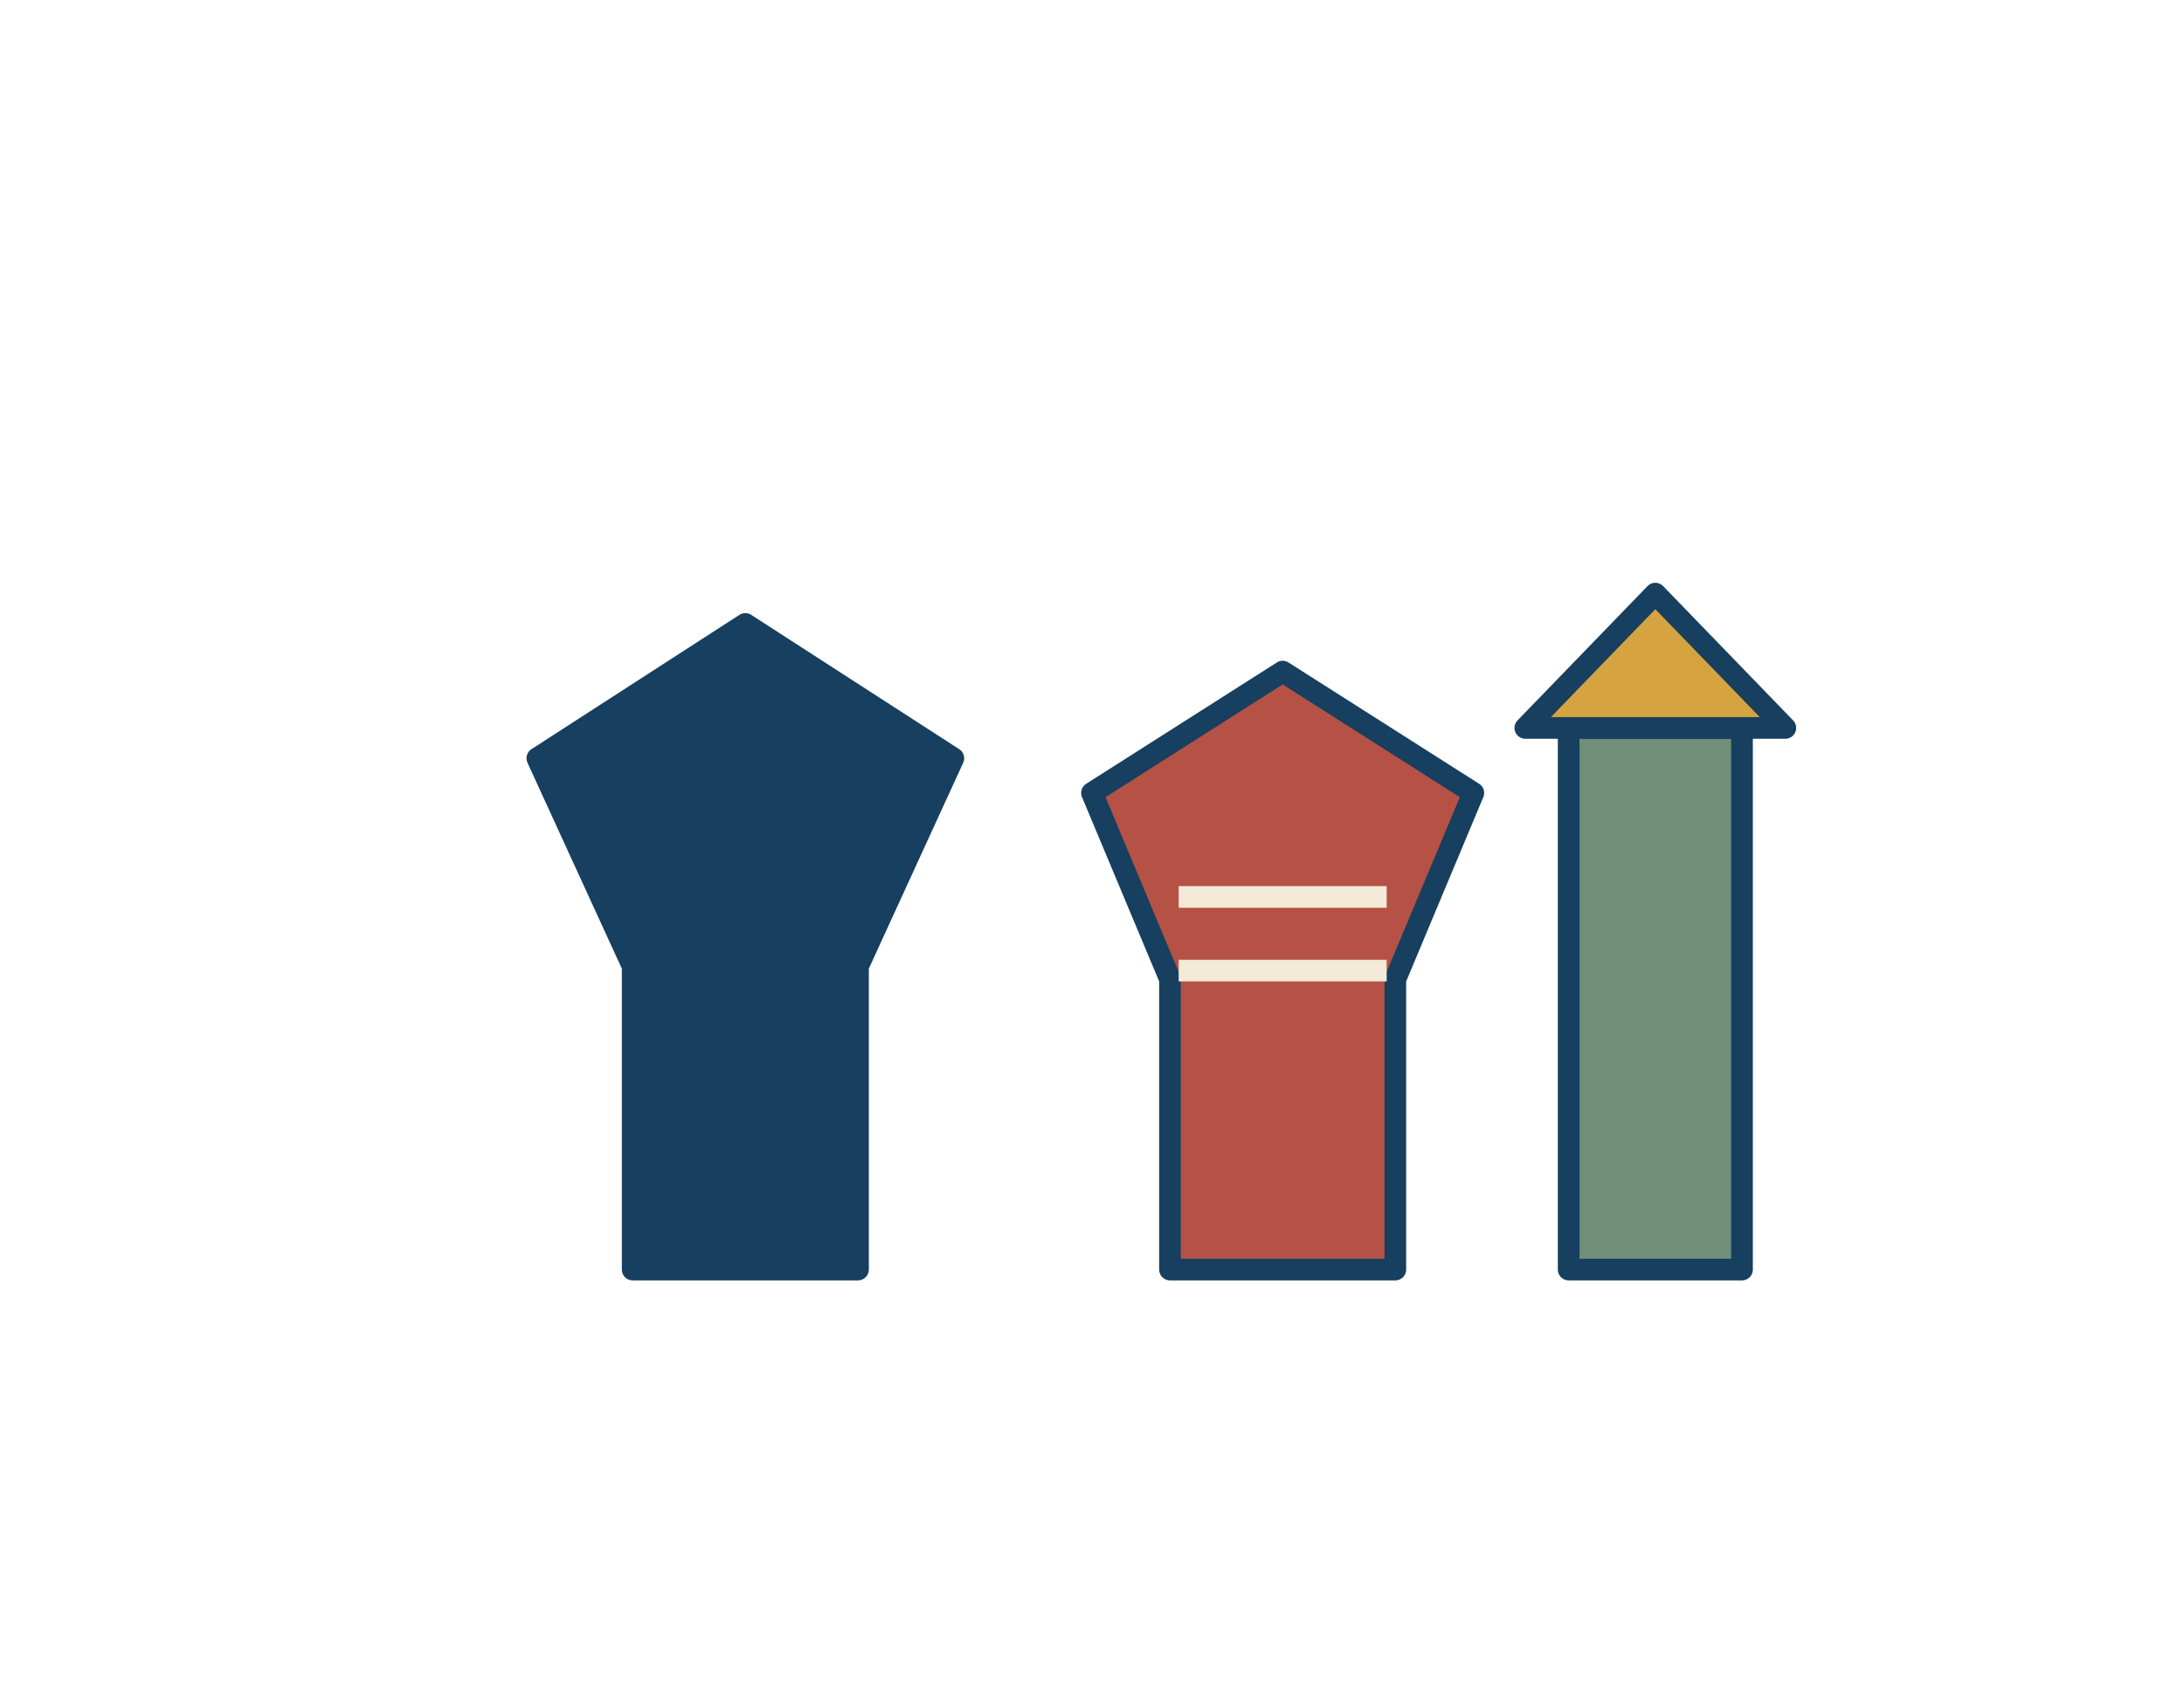
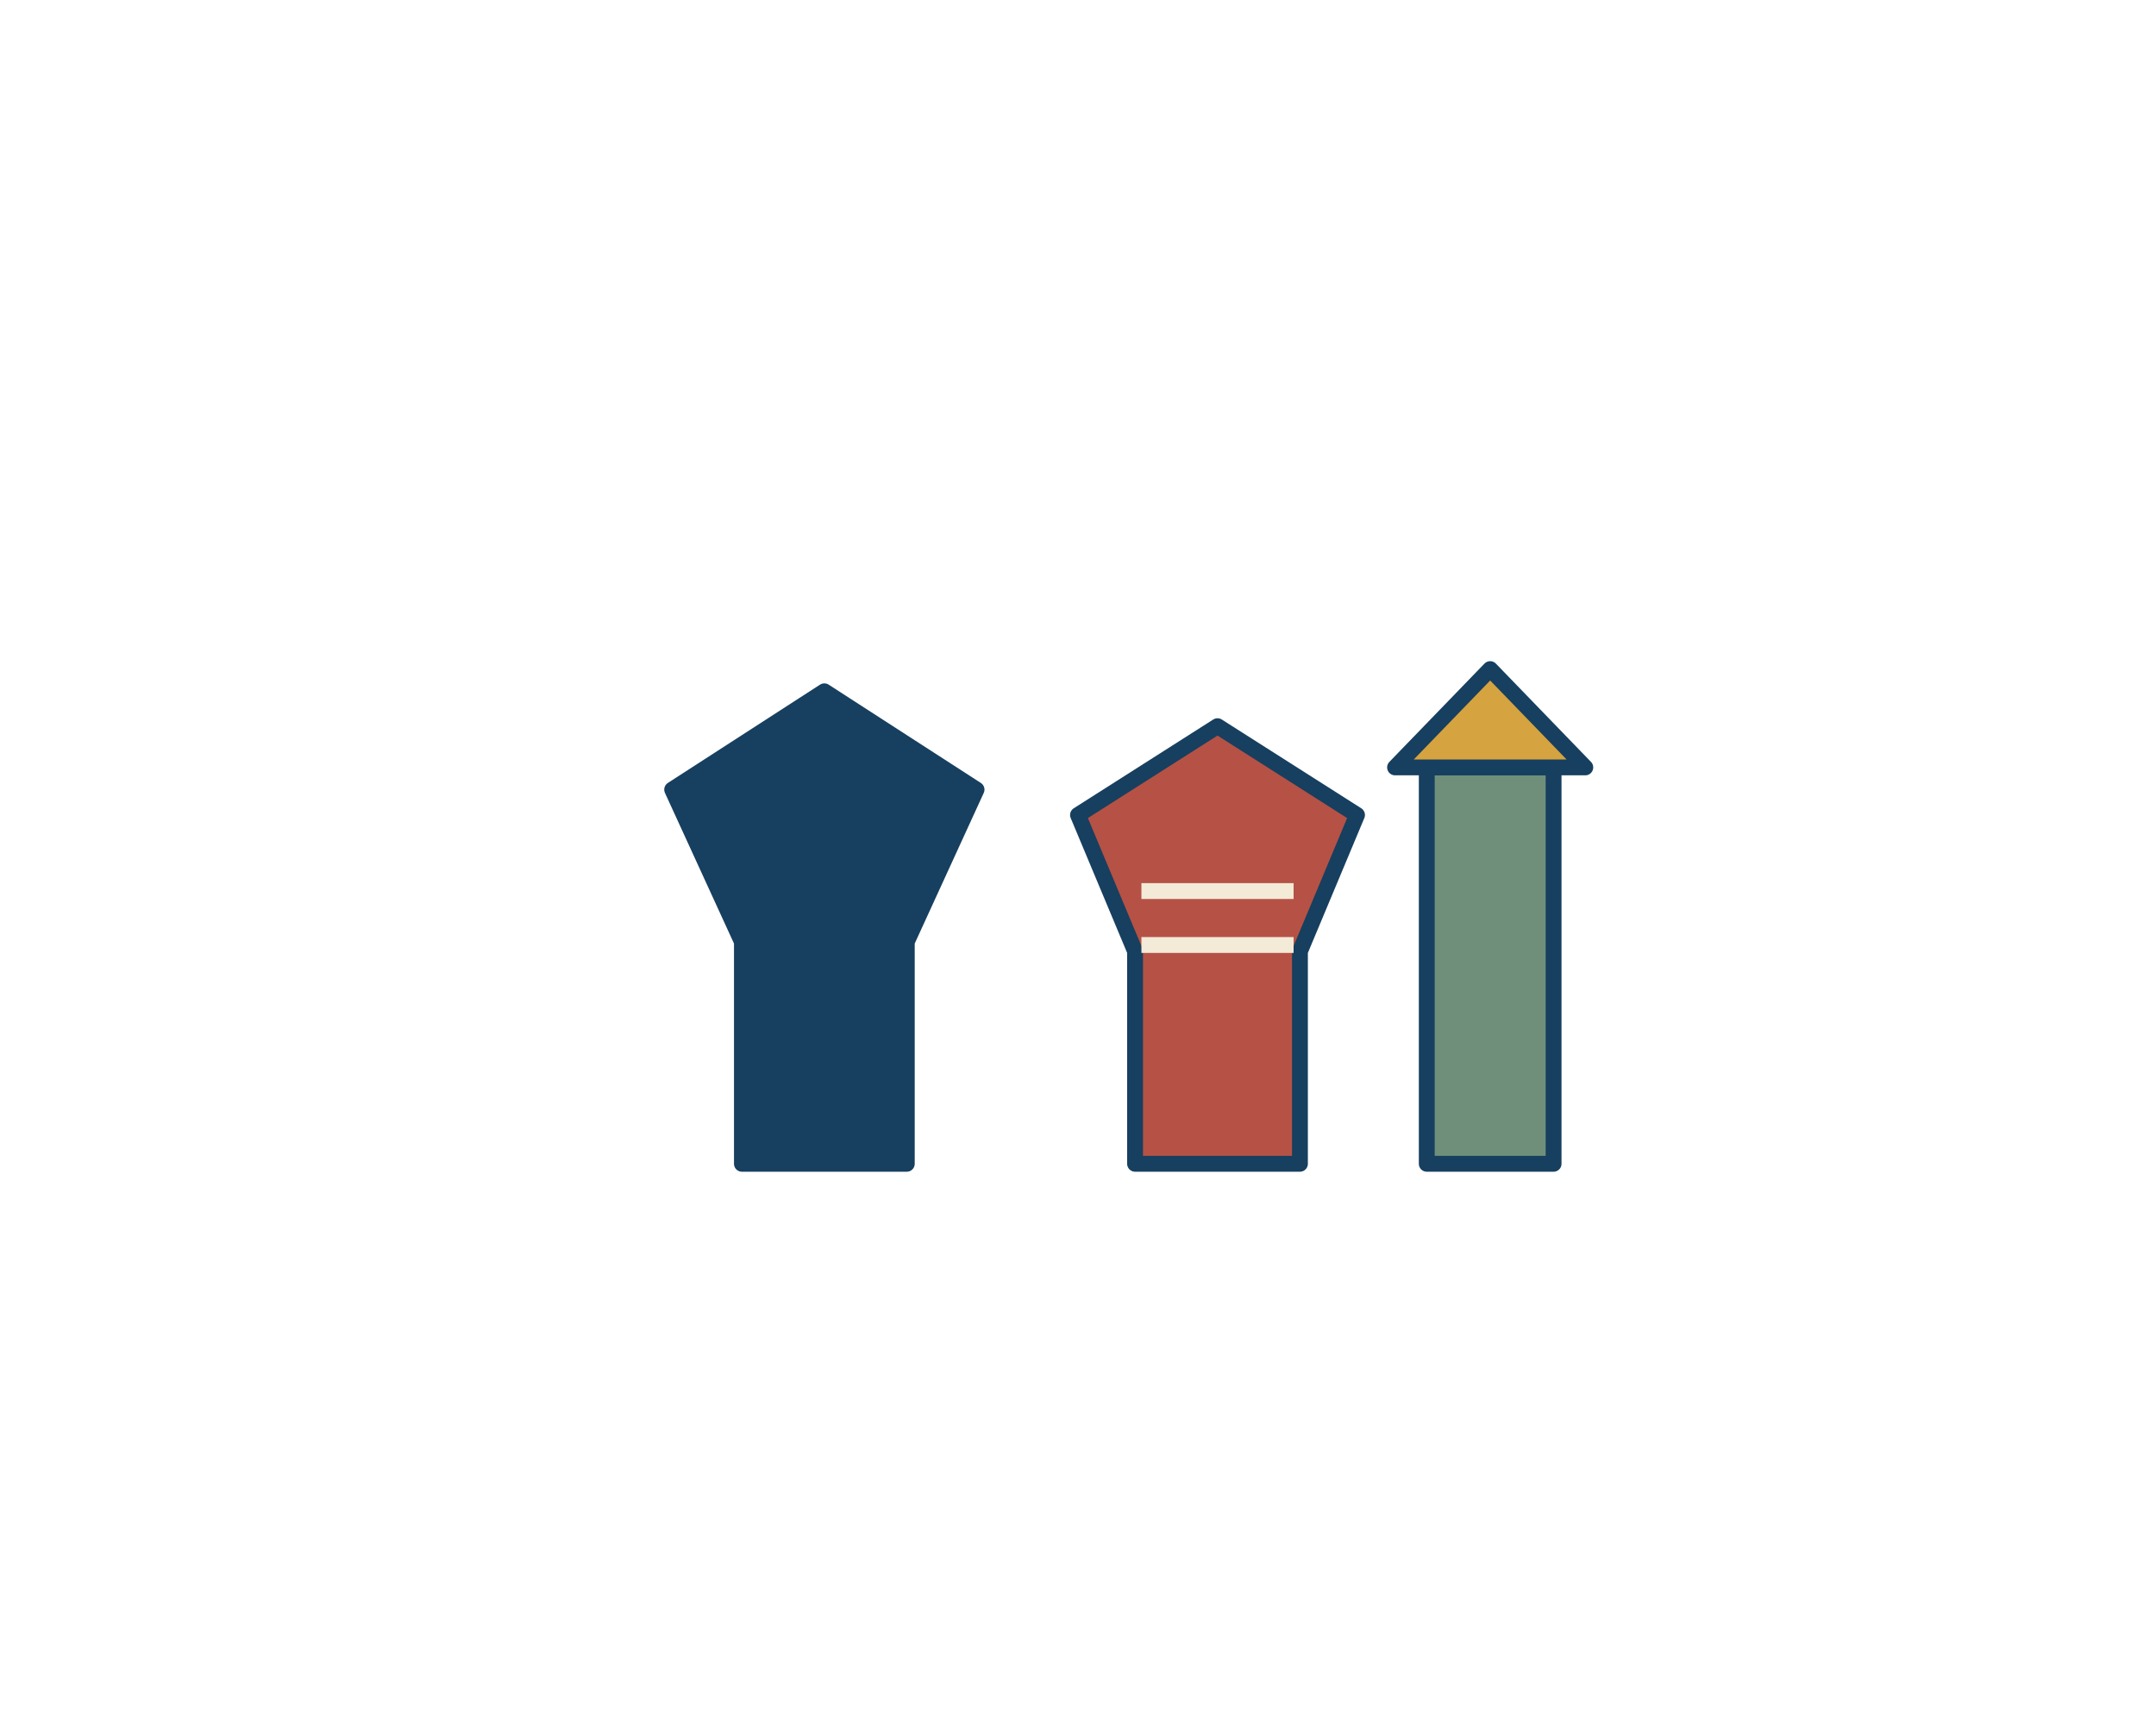
- <svg xmlns="http://www.w3.org/2000/svg" viewBox="-72 -56 504 392">
+ <svg xmlns="http://www.w3.org/2000/svg" viewBox="-160 -130 680 540">
  <g stroke="#173f5f" stroke-width="5" stroke-linejoin="round">
    <path fill="#173f5f" d="M52 119l48-31 48 31-22 48v70H74v-70z" />
    <path fill="#b55245" d="M180 127l44-28 44 28-18 43v67h-52v-67z" />
    <path fill="#6f8f7b" d="M290 112h40v125h-40z" />
    <path fill="#d5a33f" d="M280 112h60l-30-31z" />
    <path d="M200 151h48M200 168h48" stroke="#f3ead7" />
  </g>
</svg>
